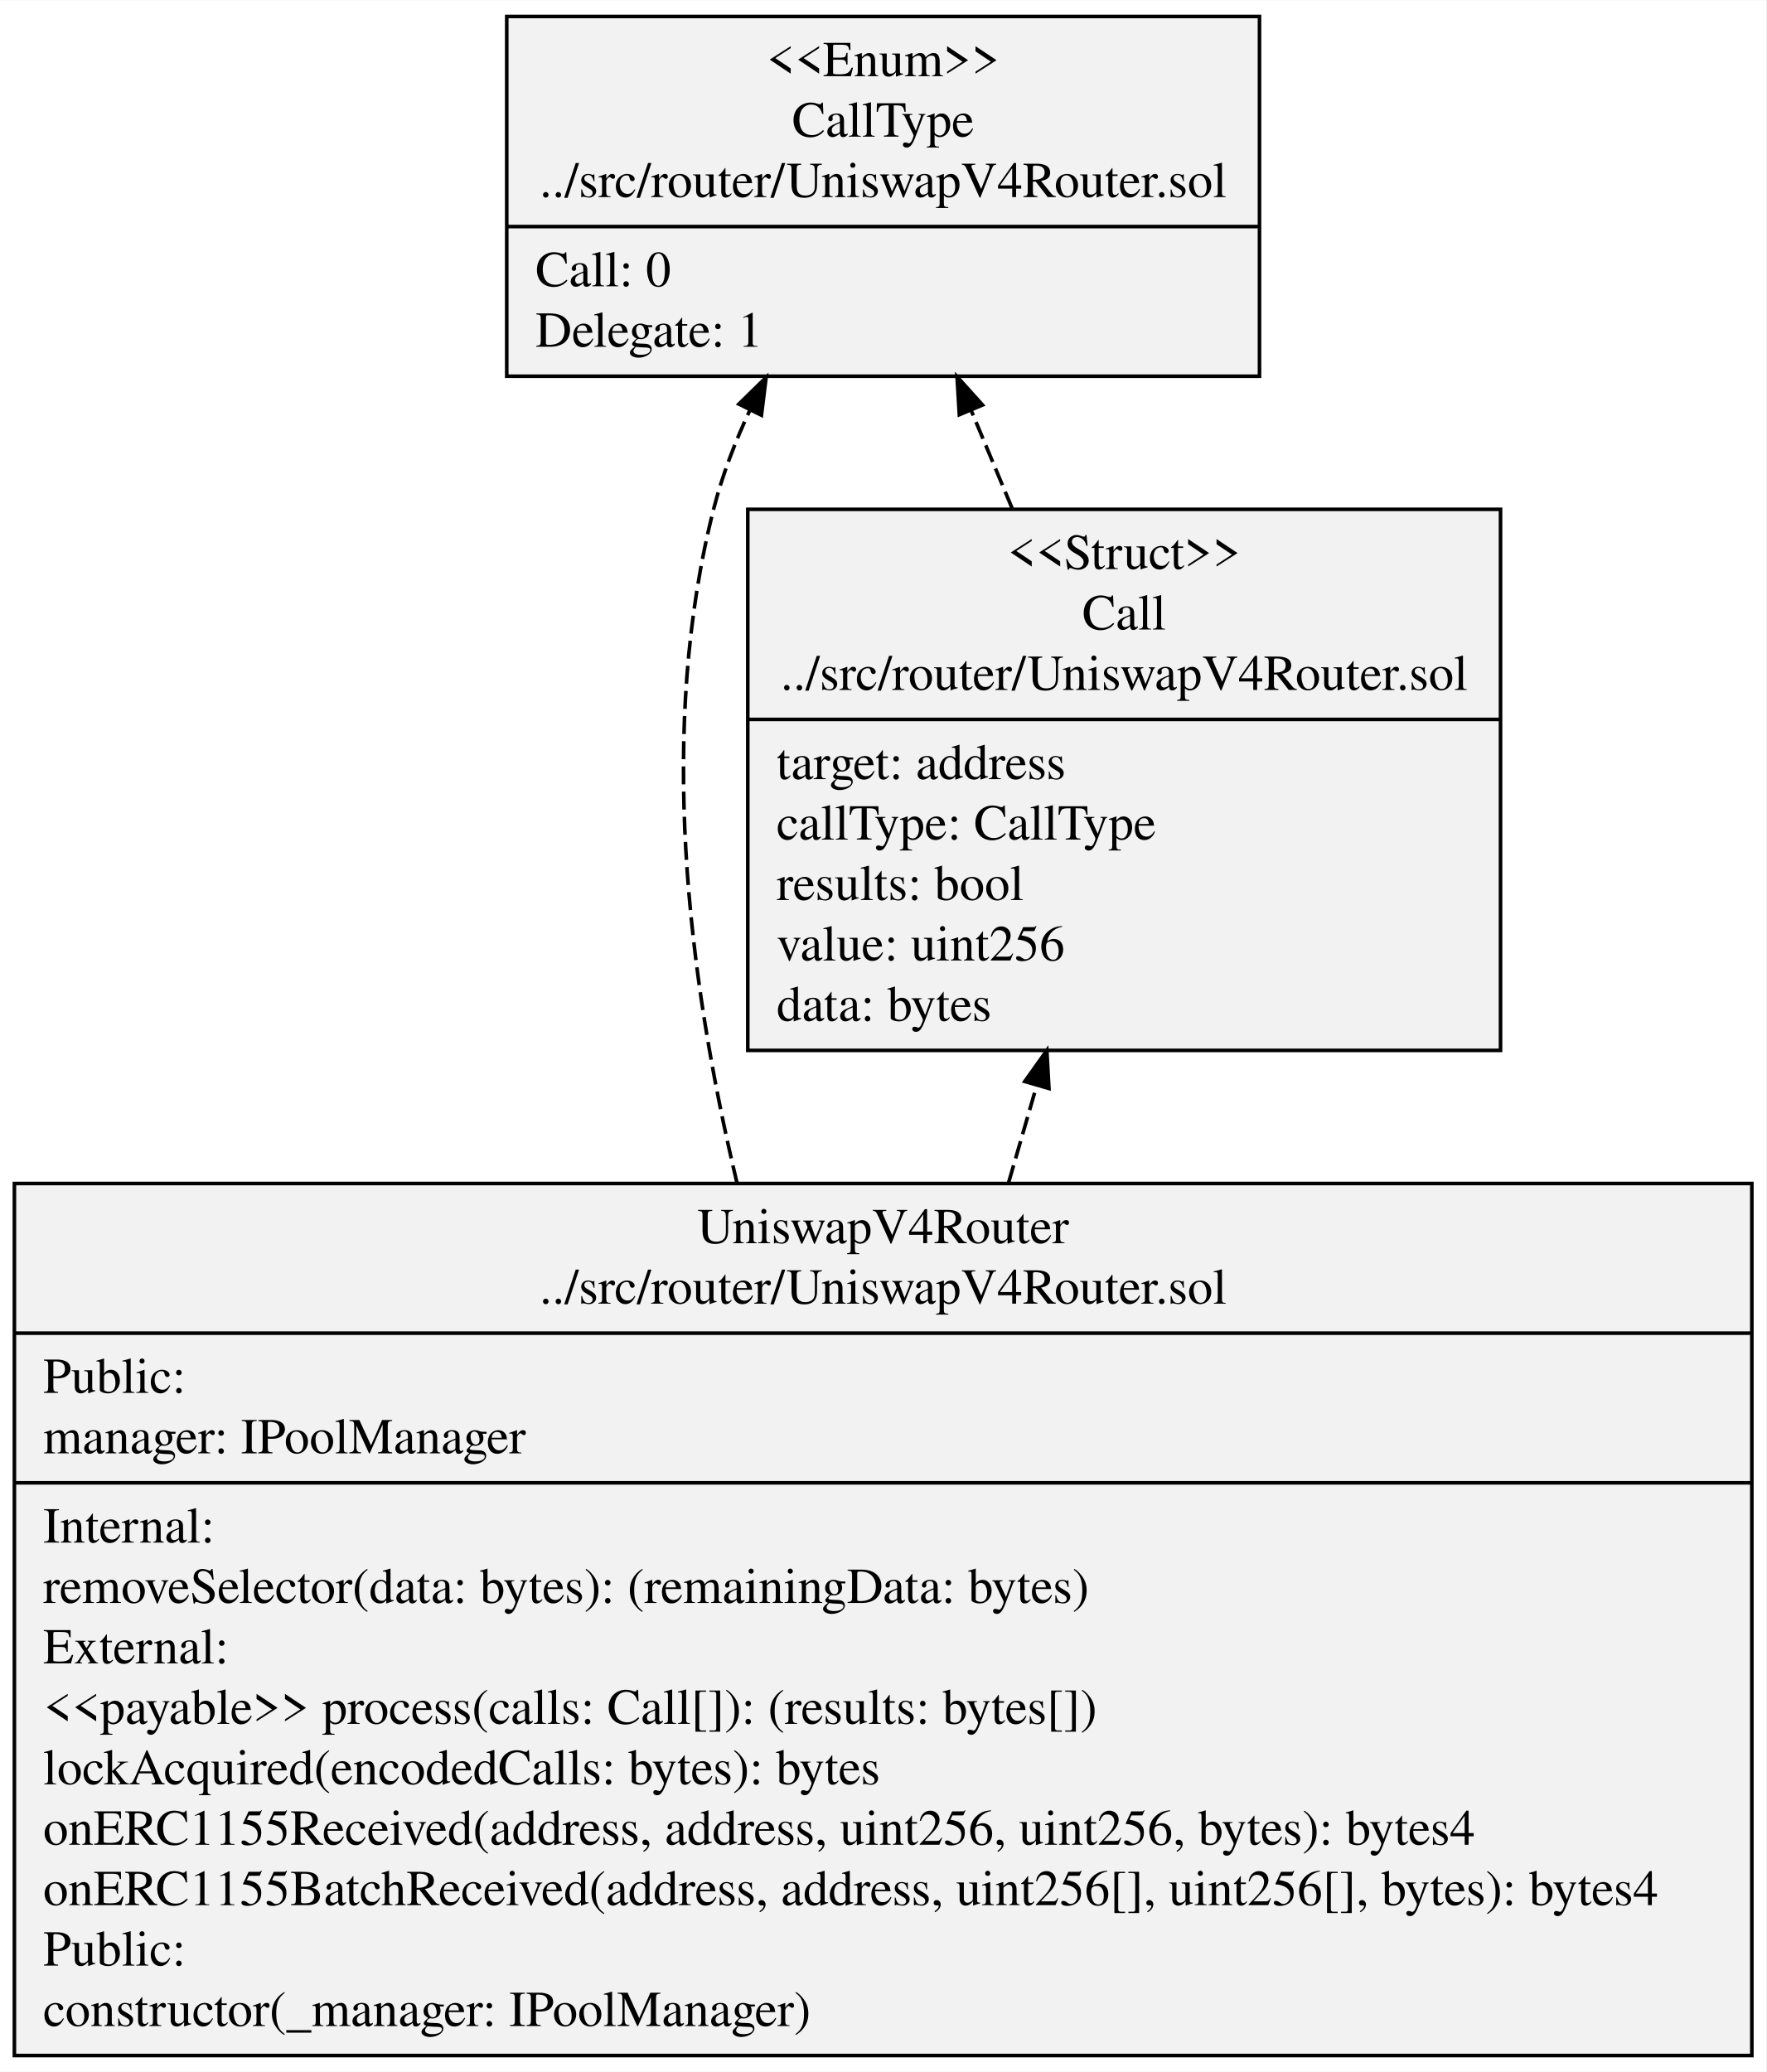
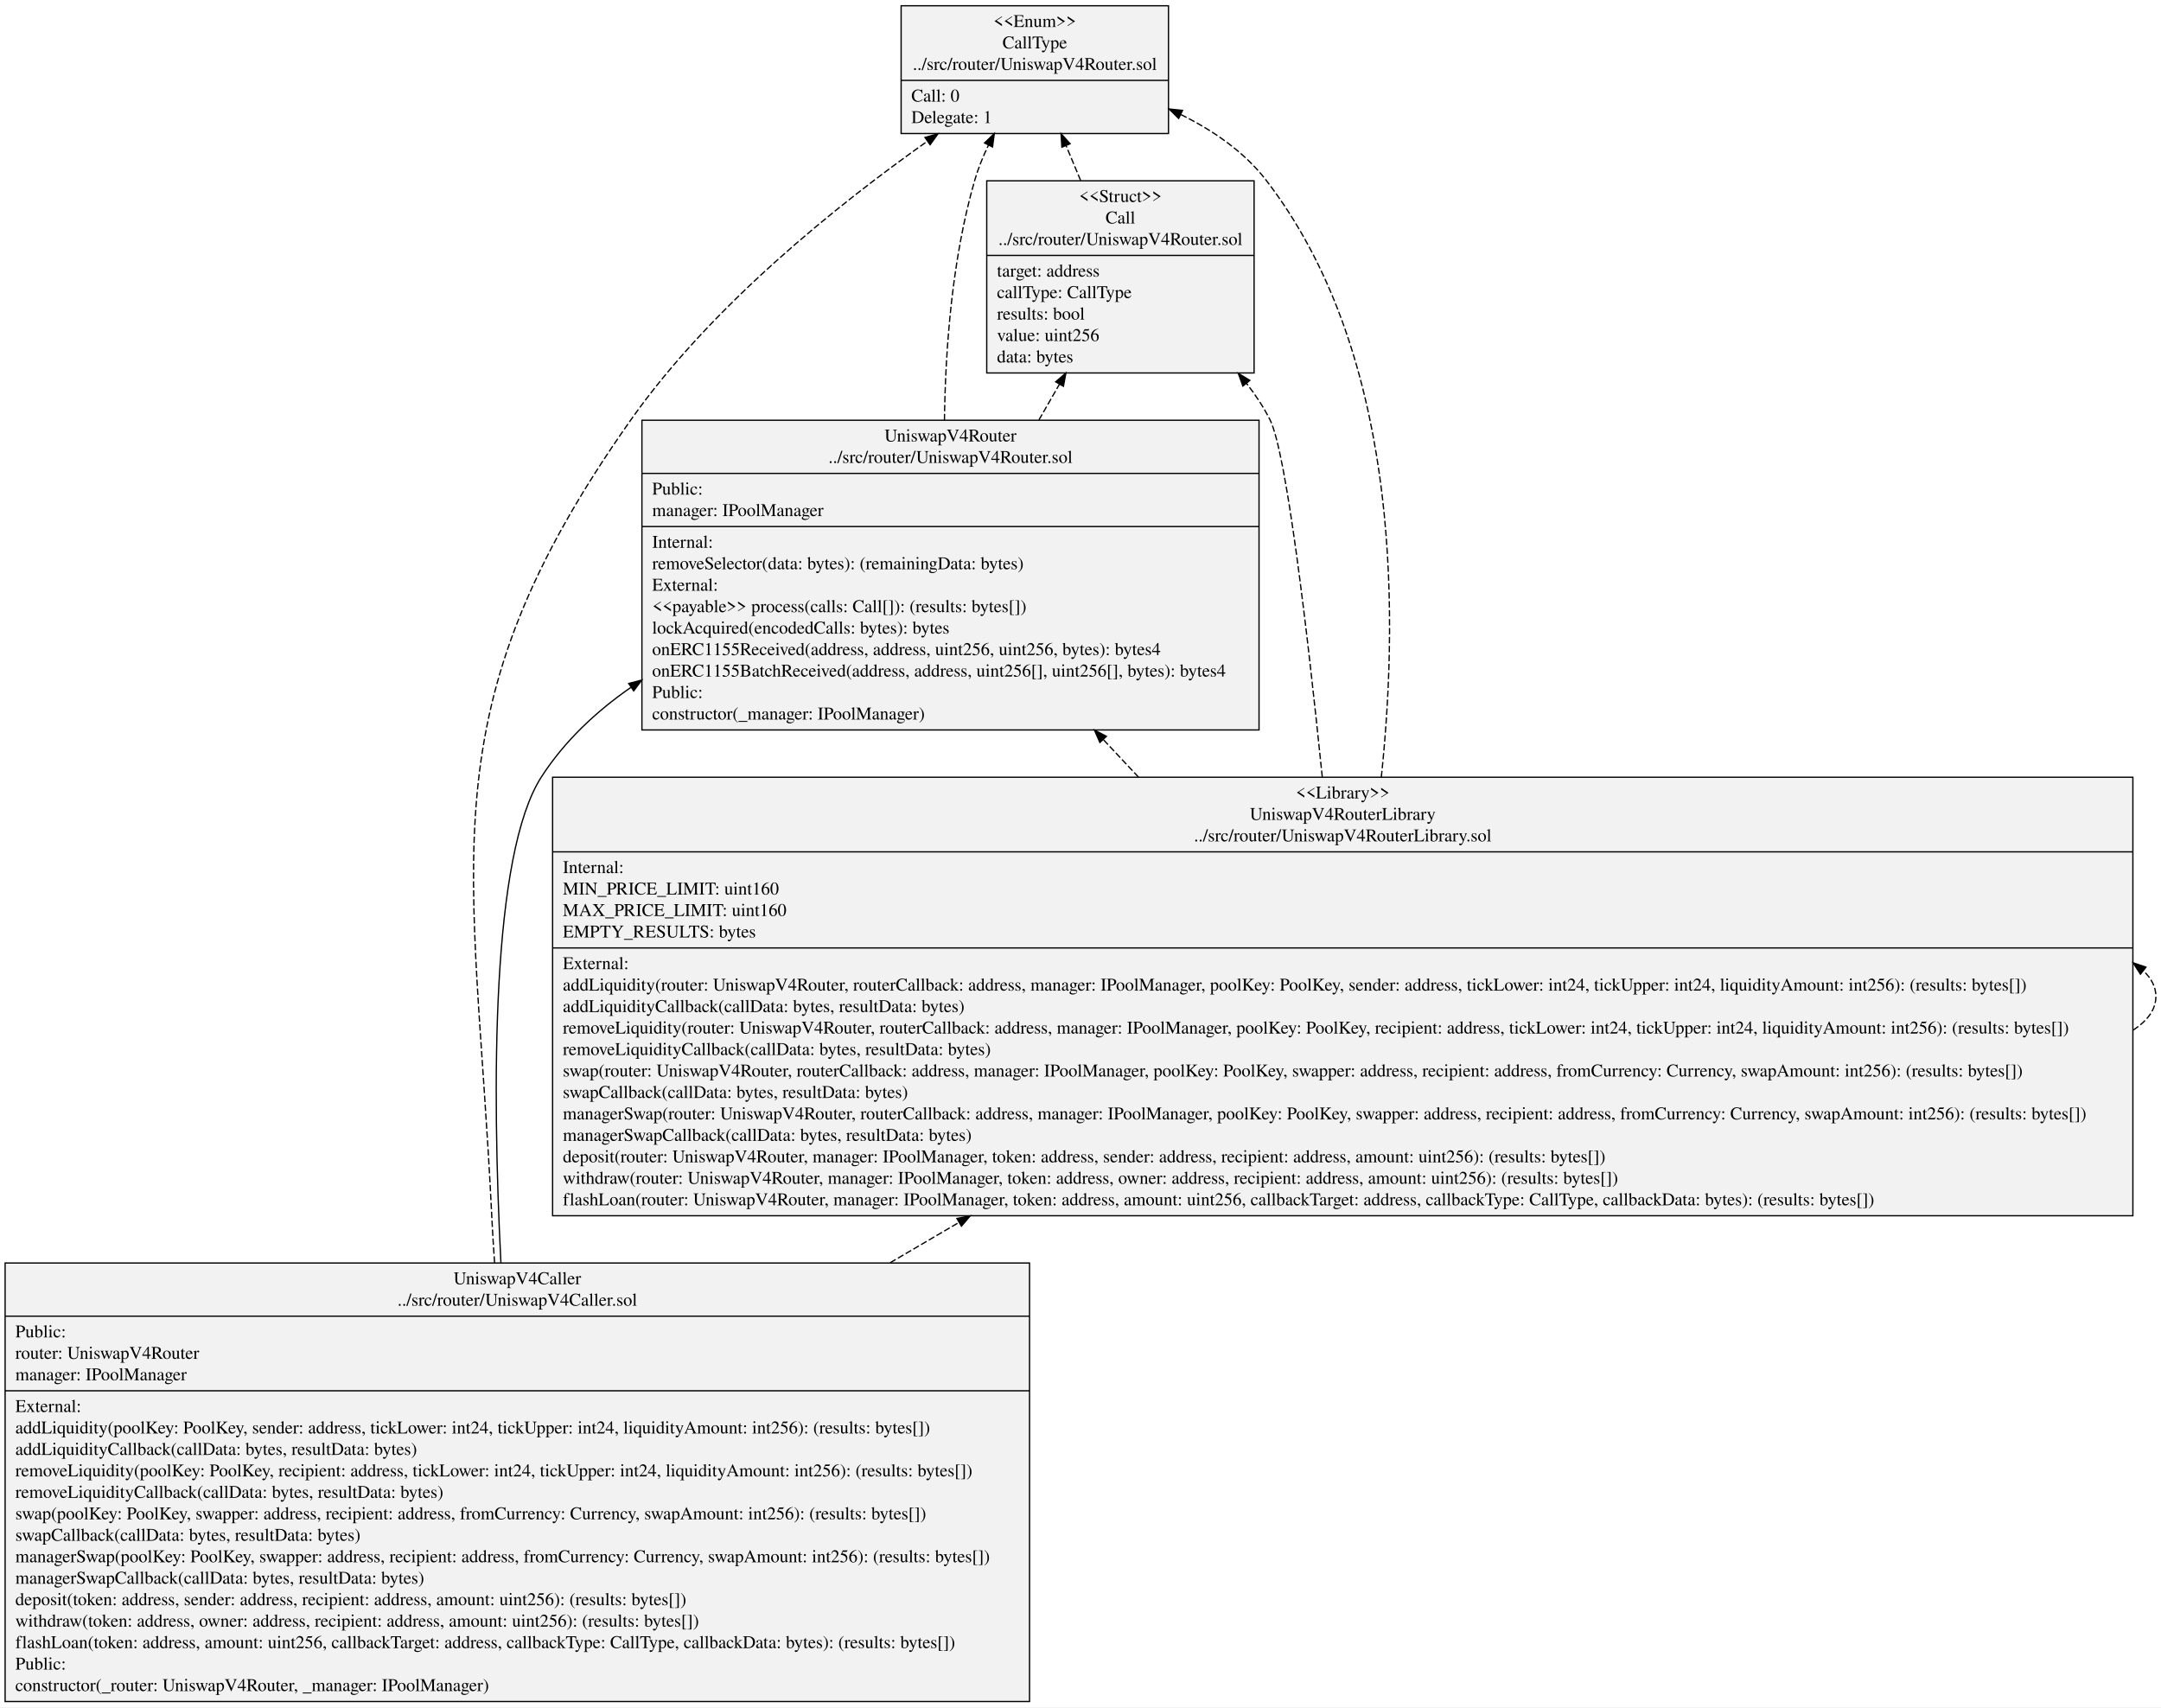
- <svg xmlns="http://www.w3.org/2000/svg" width="491pt" height="576pt" viewBox="0.00 0.00 490.96 575.80">
-   <g id="graph0" class="graph" transform="scale(1 1) rotate(0) translate(4 571.8)">
-     <polygon fill="white" stroke="transparent" points="-4,4 -4,-571.8 486.96,-571.8 486.96,4 -4,4" />
+ <svg xmlns="http://www.w3.org/2000/svg" width="1691pt" height="1336pt" viewBox="0.00 0.00 1691.27 1336.20">
+   <g id="graph0" class="graph" transform="scale(1 1) rotate(0) translate(4 1332.2)">
+     <polygon fill="white" stroke="transparent" points="-4,4 -4,-1332.2 1687.27,-1332.2 1687.27,4 -4,4" />
    <g id="node1" class="node">
-       <polygon fill="#f2f2f2" stroke="black" points="136.86,-467.3 136.86,-567.3 346.1,-567.3 346.1,-467.3 136.86,-467.3" />
-       <text text-anchor="middle" x="241.48" y="-550.7" font-family="Times,serif" font-size="14.00">&lt;&lt;Enum&gt;&gt;</text>
-       <text text-anchor="middle" x="241.48" y="-533.9" font-family="Times,serif" font-size="14.00">CallType</text>
-       <text text-anchor="middle" x="241.48" y="-517.1" font-family="Times,serif" font-size="14.00">../src/router/UniswapV4Router.sol</text>
-       <polyline fill="none" stroke="black" points="136.86,-508.9 346.1,-508.9 " />
-       <text text-anchor="start" x="144.86" y="-492.3" font-family="Times,serif" font-size="14.00">Call: 0</text>
-       <text text-anchor="start" x="144.86" y="-475.5" font-family="Times,serif" font-size="14.00">Delegate: 1</text>
+       <polygon fill="#f2f2f2" stroke="black" points="0,-0.5 0,-343.7 801.75,-343.7 801.75,-0.5 0,-0.5" />
+       <text text-anchor="middle" x="400.88" y="-327.1" font-family="Times,serif" font-size="14.00">UniswapV4Caller</text>
+       <text text-anchor="middle" x="400.88" y="-310.3" font-family="Times,serif" font-size="14.00">../src/router/UniswapV4Caller.sol</text>
+       <polyline fill="none" stroke="black" points="0,-302.1 801.75,-302.1 " />
+       <text text-anchor="start" x="8" y="-285.5" font-family="Times,serif" font-size="14.00">Public:</text>
+       <text text-anchor="start" x="8" y="-268.7" font-family="Times,serif" font-size="14.00">   router: UniswapV4Router</text>
+       <text text-anchor="start" x="8" y="-251.9" font-family="Times,serif" font-size="14.00">   manager: IPoolManager</text>
+       <polyline fill="none" stroke="black" points="0,-243.7 801.75,-243.7 " />
+       <text text-anchor="start" x="8" y="-227.1" font-family="Times,serif" font-size="14.00">External:</text>
+       <text text-anchor="start" x="8" y="-210.3" font-family="Times,serif" font-size="14.00">    addLiquidity(poolKey: PoolKey, sender: address, tickLower: int24, tickUpper: int24, liquidityAmount: int256): (results: bytes[])</text>
+       <text text-anchor="start" x="8" y="-193.5" font-family="Times,serif" font-size="14.00">    addLiquidityCallback(callData: bytes, resultData: bytes)</text>
+       <text text-anchor="start" x="8" y="-176.7" font-family="Times,serif" font-size="14.00">    removeLiquidity(poolKey: PoolKey, recipient: address, tickLower: int24, tickUpper: int24, liquidityAmount: int256): (results: bytes[])</text>
+       <text text-anchor="start" x="8" y="-159.9" font-family="Times,serif" font-size="14.00">    removeLiquidityCallback(callData: bytes, resultData: bytes)</text>
+       <text text-anchor="start" x="8" y="-143.1" font-family="Times,serif" font-size="14.00">    swap(poolKey: PoolKey, swapper: address, recipient: address, fromCurrency: Currency, swapAmount: int256): (results: bytes[])</text>
+       <text text-anchor="start" x="8" y="-126.3" font-family="Times,serif" font-size="14.00">    swapCallback(callData: bytes, resultData: bytes)</text>
+       <text text-anchor="start" x="8" y="-109.5" font-family="Times,serif" font-size="14.00">    managerSwap(poolKey: PoolKey, swapper: address, recipient: address, fromCurrency: Currency, swapAmount: int256): (results: bytes[])</text>
+       <text text-anchor="start" x="8" y="-92.7" font-family="Times,serif" font-size="14.00">    managerSwapCallback(callData: bytes, resultData: bytes)</text>
+       <text text-anchor="start" x="8" y="-75.9" font-family="Times,serif" font-size="14.00">    deposit(token: address, sender: address, recipient: address, amount: uint256): (results: bytes[])</text>
+       <text text-anchor="start" x="8" y="-59.1" font-family="Times,serif" font-size="14.00">    withdraw(token: address, owner: address, recipient: address, amount: uint256): (results: bytes[])</text>
+       <text text-anchor="start" x="8" y="-42.3" font-family="Times,serif" font-size="14.00">    flashLoan(token: address, amount: uint256, callbackTarget: address, callbackType: CallType, callbackData: bytes): (results: bytes[])</text>
+       <text text-anchor="start" x="8" y="-25.5" font-family="Times,serif" font-size="14.00">Public:</text>
+       <text text-anchor="start" x="8" y="-8.7" font-family="Times,serif" font-size="14.00">    constructor(_router: UniswapV4Router, _manager: IPoolManager)</text>
    </g>
    <g id="node2" class="node">
-       <polygon fill="#f2f2f2" stroke="black" points="203.86,-279.9 203.86,-430.3 413.1,-430.3 413.1,-279.9 203.86,-279.9" />
-       <text text-anchor="middle" x="308.48" y="-413.7" font-family="Times,serif" font-size="14.00">&lt;&lt;Struct&gt;&gt;</text>
-       <text text-anchor="middle" x="308.48" y="-396.9" font-family="Times,serif" font-size="14.00">Call</text>
-       <text text-anchor="middle" x="308.48" y="-380.1" font-family="Times,serif" font-size="14.00">../src/router/UniswapV4Router.sol</text>
-       <polyline fill="none" stroke="black" points="203.86,-371.9 413.1,-371.9 " />
-       <text text-anchor="start" x="211.86" y="-355.3" font-family="Times,serif" font-size="14.00">target: address</text>
-       <text text-anchor="start" x="211.86" y="-338.5" font-family="Times,serif" font-size="14.00">callType: CallType</text>
-       <text text-anchor="start" x="211.86" y="-321.7" font-family="Times,serif" font-size="14.00">results: bool</text>
-       <text text-anchor="start" x="211.86" y="-304.9" font-family="Times,serif" font-size="14.00">value: uint256</text>
-       <text text-anchor="start" x="211.86" y="-288.1" font-family="Times,serif" font-size="14.00">data: bytes</text>
+       <polygon fill="#f2f2f2" stroke="black" points="701.25,-1227.7 701.25,-1327.7 910.5,-1327.7 910.5,-1227.7 701.25,-1227.7" />
+       <text text-anchor="middle" x="805.88" y="-1311.1" font-family="Times,serif" font-size="14.00">&lt;&lt;Enum&gt;&gt;</text>
+       <text text-anchor="middle" x="805.88" y="-1294.3" font-family="Times,serif" font-size="14.00">CallType</text>
+       <text text-anchor="middle" x="805.88" y="-1277.5" font-family="Times,serif" font-size="14.00">../src/router/UniswapV4Router.sol</text>
+       <polyline fill="none" stroke="black" points="701.25,-1269.3 910.5,-1269.3 " />
+       <text text-anchor="start" x="709.25" y="-1252.7" font-family="Times,serif" font-size="14.00">Call: 0</text>
+       <text text-anchor="start" x="709.25" y="-1235.9" font-family="Times,serif" font-size="14.00">Delegate: 1</text>
+     </g>
+     <g id="edge3" class="edge">
+       <path fill="none" stroke="black" stroke-dasharray="5,2" d="M383.07,-343.94C382.2,-356.2 381.44,-368.38 380.88,-380.2 367.34,-661.23 327.5,-774.03 489.88,-1003.8 552.99,-1093.11 651.46,-1171.93 721.7,-1221.61" />
+       <polygon fill="black" stroke="black" points="719.92,-1224.64 730.12,-1227.53 723.95,-1218.92 719.92,-1224.64" />
+     </g>
+     <g id="node4" class="node">
+       <polygon fill="#f2f2f2" stroke="black" points="498.39,-760.9 498.39,-1003.3 981.36,-1003.3 981.36,-760.9 498.39,-760.9" />
+       <text text-anchor="middle" x="739.88" y="-986.7" font-family="Times,serif" font-size="14.00">UniswapV4Router</text>
+       <text text-anchor="middle" x="739.88" y="-969.9" font-family="Times,serif" font-size="14.00">../src/router/UniswapV4Router.sol</text>
+       <polyline fill="none" stroke="black" points="498.39,-961.7 981.36,-961.7 " />
+       <text text-anchor="start" x="506.39" y="-945.1" font-family="Times,serif" font-size="14.00">Public:</text>
+       <text text-anchor="start" x="506.39" y="-928.3" font-family="Times,serif" font-size="14.00">   manager: IPoolManager</text>
+       <polyline fill="none" stroke="black" points="498.39,-920.1 981.36,-920.1 " />
+       <text text-anchor="start" x="506.39" y="-903.5" font-family="Times,serif" font-size="14.00">Internal:</text>
+       <text text-anchor="start" x="506.39" y="-886.7" font-family="Times,serif" font-size="14.00">    removeSelector(data: bytes): (remainingData: bytes)</text>
+       <text text-anchor="start" x="506.39" y="-869.9" font-family="Times,serif" font-size="14.00">External:</text>
+       <text text-anchor="start" x="506.39" y="-853.1" font-family="Times,serif" font-size="14.00">    &lt;&lt;payable&gt;&gt; process(calls: Call[]): (results: bytes[])</text>
+       <text text-anchor="start" x="506.39" y="-836.3" font-family="Times,serif" font-size="14.00">    lockAcquired(encodedCalls: bytes): bytes</text>
+       <text text-anchor="start" x="506.39" y="-819.5" font-family="Times,serif" font-size="14.00">    onERC1155Received(address, address, uint256, uint256, bytes): bytes4</text>
+       <text text-anchor="start" x="506.39" y="-802.7" font-family="Times,serif" font-size="14.00">    onERC1155BatchReceived(address, address, uint256[], uint256[], bytes): bytes4</text>
+       <text text-anchor="start" x="506.39" y="-785.9" font-family="Times,serif" font-size="14.00">Public:</text>
+       <text text-anchor="start" x="506.39" y="-769.1" font-family="Times,serif" font-size="14.00">    constructor(_manager: IPoolManager)</text>
+     </g>
+     <g id="edge2" class="edge">
+       <path fill="none" stroke="black" d="M388.03,-343.94C381.01,-482.22 380.49,-663.62 419.88,-724.4 437.86,-752.16 462.29,-775.16 489.69,-794.17" />
+       <polygon fill="black" stroke="black" points="488.04,-797.28 498.29,-799.95 491.94,-791.46 488.04,-797.28" />
+     </g>
+     <g id="node5" class="node">
+       <polygon fill="#f2f2f2" stroke="black" points="428.48,-380.7 428.48,-723.9 1665.27,-723.9 1665.27,-380.7 428.48,-380.7" />
+       <text text-anchor="middle" x="1046.88" y="-707.3" font-family="Times,serif" font-size="14.00">&lt;&lt;Library&gt;&gt;</text>
+       <text text-anchor="middle" x="1046.88" y="-690.5" font-family="Times,serif" font-size="14.00">UniswapV4RouterLibrary</text>
+       <text text-anchor="middle" x="1046.88" y="-673.7" font-family="Times,serif" font-size="14.00">../src/router/UniswapV4RouterLibrary.sol</text>
+       <polyline fill="none" stroke="black" points="428.48,-665.5 1665.27,-665.5 " />
+       <text text-anchor="start" x="436.48" y="-648.9" font-family="Times,serif" font-size="14.00">Internal:</text>
+       <text text-anchor="start" x="436.48" y="-632.1" font-family="Times,serif" font-size="14.00">   MIN_PRICE_LIMIT: uint160</text>
+       <text text-anchor="start" x="436.48" y="-615.3" font-family="Times,serif" font-size="14.00">   MAX_PRICE_LIMIT: uint160</text>
+       <text text-anchor="start" x="436.48" y="-598.5" font-family="Times,serif" font-size="14.00">   EMPTY_RESULTS: bytes</text>
+       <polyline fill="none" stroke="black" points="428.48,-590.3 1665.27,-590.3 " />
+       <text text-anchor="start" x="436.48" y="-573.7" font-family="Times,serif" font-size="14.00">External:</text>
+       <text text-anchor="start" x="436.48" y="-556.9" font-family="Times,serif" font-size="14.00">    addLiquidity(router: UniswapV4Router, routerCallback: address, manager: IPoolManager, poolKey: PoolKey, sender: address, tickLower: int24, tickUpper: int24, liquidityAmount: int256): (results: bytes[])</text>
+       <text text-anchor="start" x="436.48" y="-540.1" font-family="Times,serif" font-size="14.00">    addLiquidityCallback(callData: bytes, resultData: bytes)</text>
+       <text text-anchor="start" x="436.48" y="-523.3" font-family="Times,serif" font-size="14.00">    removeLiquidity(router: UniswapV4Router, routerCallback: address, manager: IPoolManager, poolKey: PoolKey, recipient: address, tickLower: int24, tickUpper: int24, liquidityAmount: int256): (results: bytes[])</text>
+       <text text-anchor="start" x="436.48" y="-506.5" font-family="Times,serif" font-size="14.00">    removeLiquidityCallback(callData: bytes, resultData: bytes)</text>
+       <text text-anchor="start" x="436.48" y="-489.7" font-family="Times,serif" font-size="14.00">    swap(router: UniswapV4Router, routerCallback: address, manager: IPoolManager, poolKey: PoolKey, swapper: address, recipient: address, fromCurrency: Currency, swapAmount: int256): (results: bytes[])</text>
+       <text text-anchor="start" x="436.48" y="-472.9" font-family="Times,serif" font-size="14.00">    swapCallback(callData: bytes, resultData: bytes)</text>
+       <text text-anchor="start" x="436.48" y="-456.1" font-family="Times,serif" font-size="14.00">    managerSwap(router: UniswapV4Router, routerCallback: address, manager: IPoolManager, poolKey: PoolKey, swapper: address, recipient: address, fromCurrency: Currency, swapAmount: int256): (results: bytes[])</text>
+       <text text-anchor="start" x="436.48" y="-439.3" font-family="Times,serif" font-size="14.00">    managerSwapCallback(callData: bytes, resultData: bytes)</text>
+       <text text-anchor="start" x="436.48" y="-422.5" font-family="Times,serif" font-size="14.00">    deposit(router: UniswapV4Router, manager: IPoolManager, token: address, sender: address, recipient: address, amount: uint256): (results: bytes[])</text>
+       <text text-anchor="start" x="436.48" y="-405.7" font-family="Times,serif" font-size="14.00">    withdraw(router: UniswapV4Router, manager: IPoolManager, token: address, owner: address, recipient: address, amount: uint256): (results: bytes[])</text>
+       <text text-anchor="start" x="436.48" y="-388.9" font-family="Times,serif" font-size="14.00">    flashLoan(router: UniswapV4Router, manager: IPoolManager, token: address, amount: uint256, callbackTarget: address, callbackType: CallType, callbackData: bytes): (results: bytes[])</text>
    </g>
    <g id="edge1" class="edge">
-       <path fill="none" stroke="black" stroke-dasharray="5,2" d="M277.34,-430.57C273.52,-439.69 269.67,-448.91 265.97,-457.75" />
-       <polygon fill="black" stroke="black" points="262.66,-456.6 262.03,-467.17 269.12,-459.3 262.66,-456.6" />
+       <path fill="none" stroke="black" stroke-dasharray="5,2" d="M692.69,-343.94C710.58,-354.42 728.59,-364.96 746.52,-375.46" />
+       <polygon fill="black" stroke="black" points="744.91,-378.57 755.31,-380.6 748.44,-372.53 744.91,-378.57" />
    </g>
    <g id="node3" class="node">
-       <polygon fill="#f2f2f2" stroke="black" points="0,-0.5 0,-242.9 482.96,-242.9 482.96,-0.5 0,-0.5" />
-       <text text-anchor="middle" x="241.48" y="-226.3" font-family="Times,serif" font-size="14.00">UniswapV4Router</text>
-       <text text-anchor="middle" x="241.48" y="-209.5" font-family="Times,serif" font-size="14.00">../src/router/UniswapV4Router.sol</text>
-       <polyline fill="none" stroke="black" points="0,-201.3 482.96,-201.3 " />
-       <text text-anchor="start" x="8" y="-184.7" font-family="Times,serif" font-size="14.00">Public:</text>
-       <text text-anchor="start" x="8" y="-167.9" font-family="Times,serif" font-size="14.00">   manager: IPoolManager</text>
-       <polyline fill="none" stroke="black" points="0,-159.7 482.96,-159.7 " />
-       <text text-anchor="start" x="8" y="-143.1" font-family="Times,serif" font-size="14.00">Internal:</text>
-       <text text-anchor="start" x="8" y="-126.3" font-family="Times,serif" font-size="14.00">    removeSelector(data: bytes): (remainingData: bytes)</text>
-       <text text-anchor="start" x="8" y="-109.5" font-family="Times,serif" font-size="14.00">External:</text>
-       <text text-anchor="start" x="8" y="-92.7" font-family="Times,serif" font-size="14.00">    &lt;&lt;payable&gt;&gt; process(calls: Call[]): (results: bytes[])</text>
-       <text text-anchor="start" x="8" y="-75.9" font-family="Times,serif" font-size="14.00">    lockAcquired(encodedCalls: bytes): bytes</text>
-       <text text-anchor="start" x="8" y="-59.1" font-family="Times,serif" font-size="14.00">    onERC1155Received(address, address, uint256, uint256, bytes): bytes4</text>
-       <text text-anchor="start" x="8" y="-42.3" font-family="Times,serif" font-size="14.00">    onERC1155BatchReceived(address, address, uint256[], uint256[], bytes): bytes4</text>
-       <text text-anchor="start" x="8" y="-25.5" font-family="Times,serif" font-size="14.00">Public:</text>
-       <text text-anchor="start" x="8" y="-8.7" font-family="Times,serif" font-size="14.00">    constructor(_manager: IPoolManager)</text>
+       <polygon fill="#f2f2f2" stroke="black" points="768.25,-1040.3 768.25,-1190.7 977.5,-1190.7 977.5,-1040.3 768.25,-1040.3" />
+       <text text-anchor="middle" x="872.88" y="-1174.1" font-family="Times,serif" font-size="14.00">&lt;&lt;Struct&gt;&gt;</text>
+       <text text-anchor="middle" x="872.88" y="-1157.3" font-family="Times,serif" font-size="14.00">Call</text>
+       <text text-anchor="middle" x="872.88" y="-1140.5" font-family="Times,serif" font-size="14.00">../src/router/UniswapV4Router.sol</text>
+       <polyline fill="none" stroke="black" points="768.25,-1132.3 977.5,-1132.3 " />
+       <text text-anchor="start" x="776.25" y="-1115.7" font-family="Times,serif" font-size="14.00">target: address</text>
+       <text text-anchor="start" x="776.25" y="-1098.9" font-family="Times,serif" font-size="14.00">callType: CallType</text>
+       <text text-anchor="start" x="776.25" y="-1082.1" font-family="Times,serif" font-size="14.00">results: bool</text>
+       <text text-anchor="start" x="776.25" y="-1065.3" font-family="Times,serif" font-size="14.00">value: uint256</text>
+       <text text-anchor="start" x="776.25" y="-1048.5" font-family="Times,serif" font-size="14.00">data: bytes</text>
    </g>
-     <g id="edge3" class="edge">
-       <path fill="none" stroke="black" stroke-dasharray="5,2" d="M200.86,-243.06C187.13,-300.45 178.81,-369.74 194.48,-430.8 196.83,-439.93 200.37,-449.14 204.49,-457.95" />
-       <polygon fill="black" stroke="black" points="201.38,-459.56 208.96,-466.97 207.66,-456.45 201.38,-459.56" />
+     <g id="edge4" class="edge">
+       <path fill="none" stroke="black" stroke-dasharray="5,2" d="M841.73,-1190.97C837.91,-1200.09 834.06,-1209.31 830.36,-1218.15" />
+       <polygon fill="black" stroke="black" points="827.05,-1217 826.42,-1227.57 833.51,-1219.7 827.05,-1217" />
    </g>
-     <g id="edge2" class="edge">
-       <path fill="none" stroke="black" stroke-dasharray="5,2" d="M276.36,-243.14C278.99,-252.24 281.61,-261.3 284.16,-270.09" />
-       <polygon fill="black" stroke="black" points="280.85,-271.26 286.99,-279.89 287.58,-269.31 280.85,-271.26" />
+     <g id="edge6" class="edge">
+       <path fill="none" stroke="black" stroke-dasharray="5,2" d="M735.15,-1003.32C735.93,-1061.15 741.38,-1130.85 758.88,-1191.2 761.53,-1200.38 765.3,-1209.66 769.57,-1218.56" />
+       <polygon fill="black" stroke="black" points="766.53,-1220.32 774.16,-1227.67 772.78,-1217.17 766.53,-1220.32" />
+     </g>
+     <g id="edge5" class="edge">
+       <path fill="none" stroke="black" stroke-dasharray="5,2" d="M809.1,-1003.54C814.5,-1012.93 819.87,-1022.28 825.08,-1031.34" />
+       <polygon fill="black" stroke="black" points="822.21,-1033.37 830.22,-1040.29 828.27,-1029.88 822.21,-1033.37" />
+     </g>
+     <g id="edge9" class="edge">
+       <path fill="none" stroke="black" stroke-dasharray="5,2" d="M1077.06,-723.93C1091.86,-863.77 1088.53,-1059.42 986.88,-1191.2 969.77,-1213.38 945.49,-1230.07 920.25,-1242.52" />
+       <polygon fill="black" stroke="black" points="918.47,-1239.49 910.92,-1246.92 921.46,-1245.82 918.47,-1239.49" />
+     </g>
+     <g id="edge8" class="edge">
+       <path fill="none" stroke="black" stroke-dasharray="5,2" d="M1030.85,-724.14C1018.95,-840.8 1002.64,-978.64 989.88,-1003.8 984.84,-1013.73 978.53,-1023.26 971.48,-1032.25" />
+       <polygon fill="black" stroke="black" points="968.74,-1030.07 965.1,-1040.02 974.15,-1034.52 968.74,-1030.07" />
+     </g>
+     <g id="edge7" class="edge">
+       <path fill="none" stroke="black" stroke-dasharray="5,2" d="M887.08,-723.92C877.79,-733.84 868.54,-743.72 859.45,-753.43" />
+       <polygon fill="black" stroke="black" points="856.81,-751.12 852.53,-760.81 861.92,-755.91 856.81,-751.12" />
+     </g>
+     <g id="edge10" class="edge">
+       <path fill="none" stroke="black" stroke-dasharray="5,2" d="M1665.46,-525.94C1676.95,-533.5 1683.27,-542.29 1683.27,-552.3 1683.27,-559.65 1679.86,-566.34 1673.5,-572.38" />
+       <polygon fill="black" stroke="black" points="1671.18,-569.75 1665.46,-578.66 1675.49,-575.26 1671.18,-569.75" />
    </g>
  </g>
</svg>
